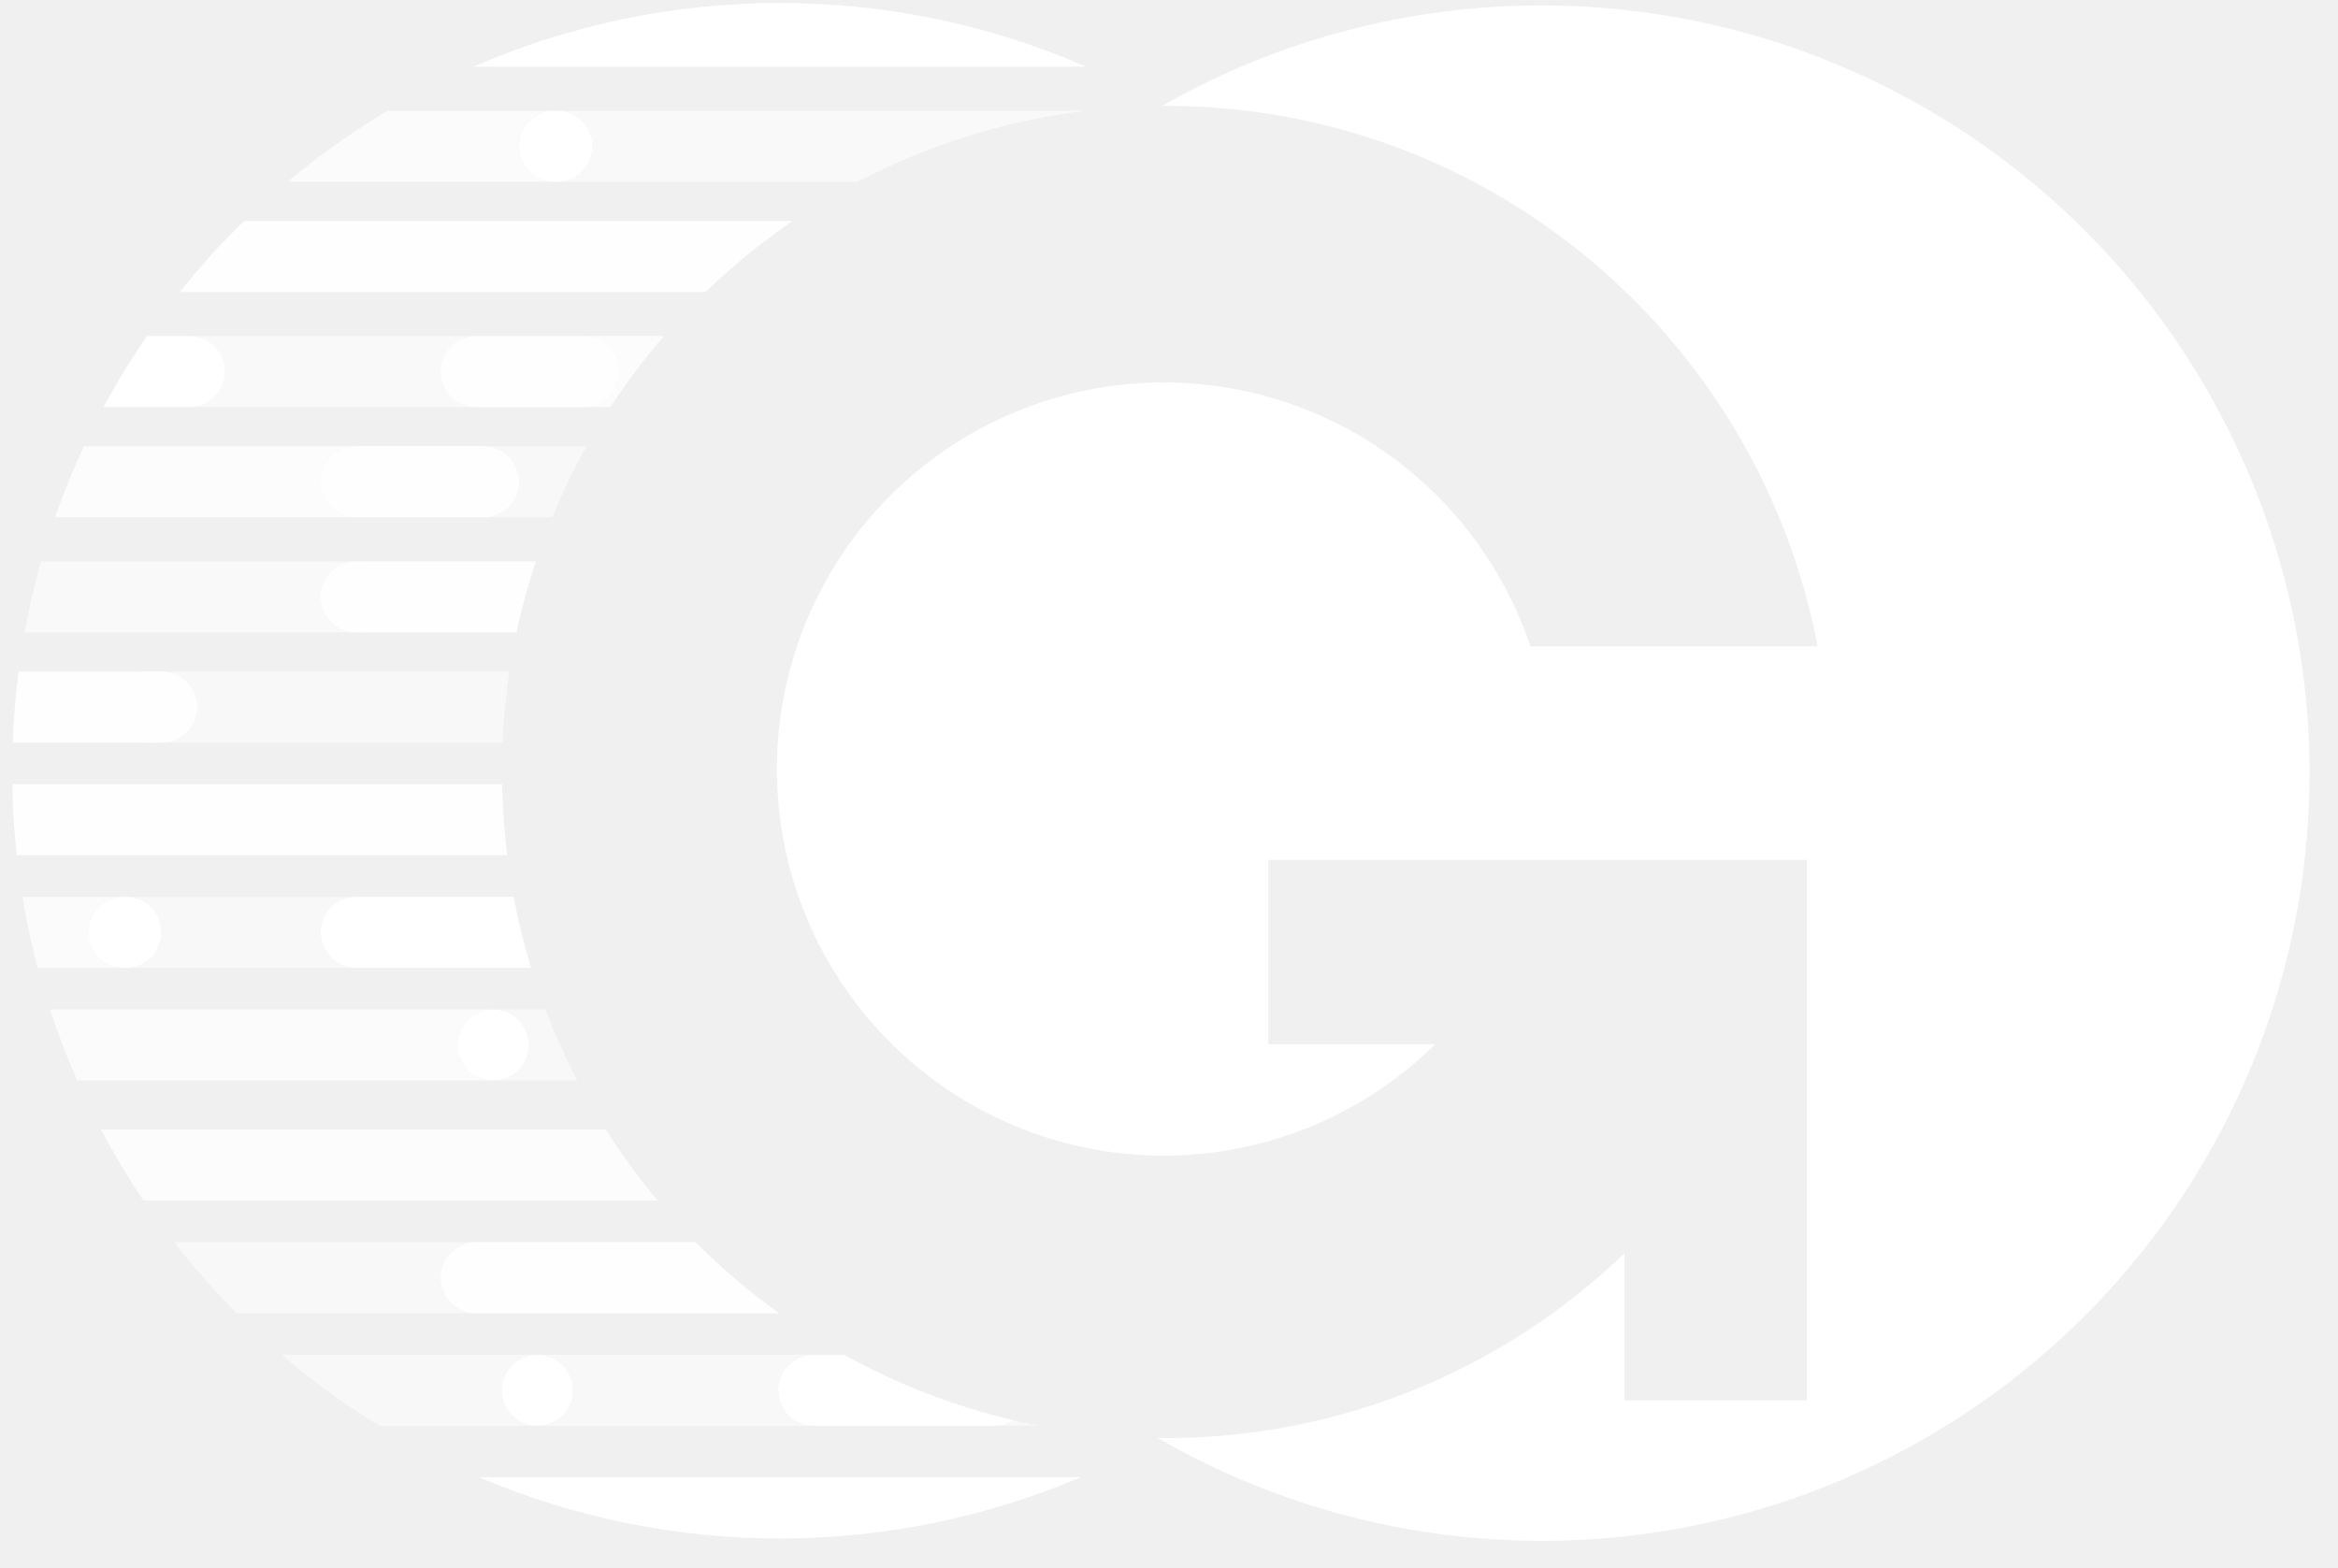
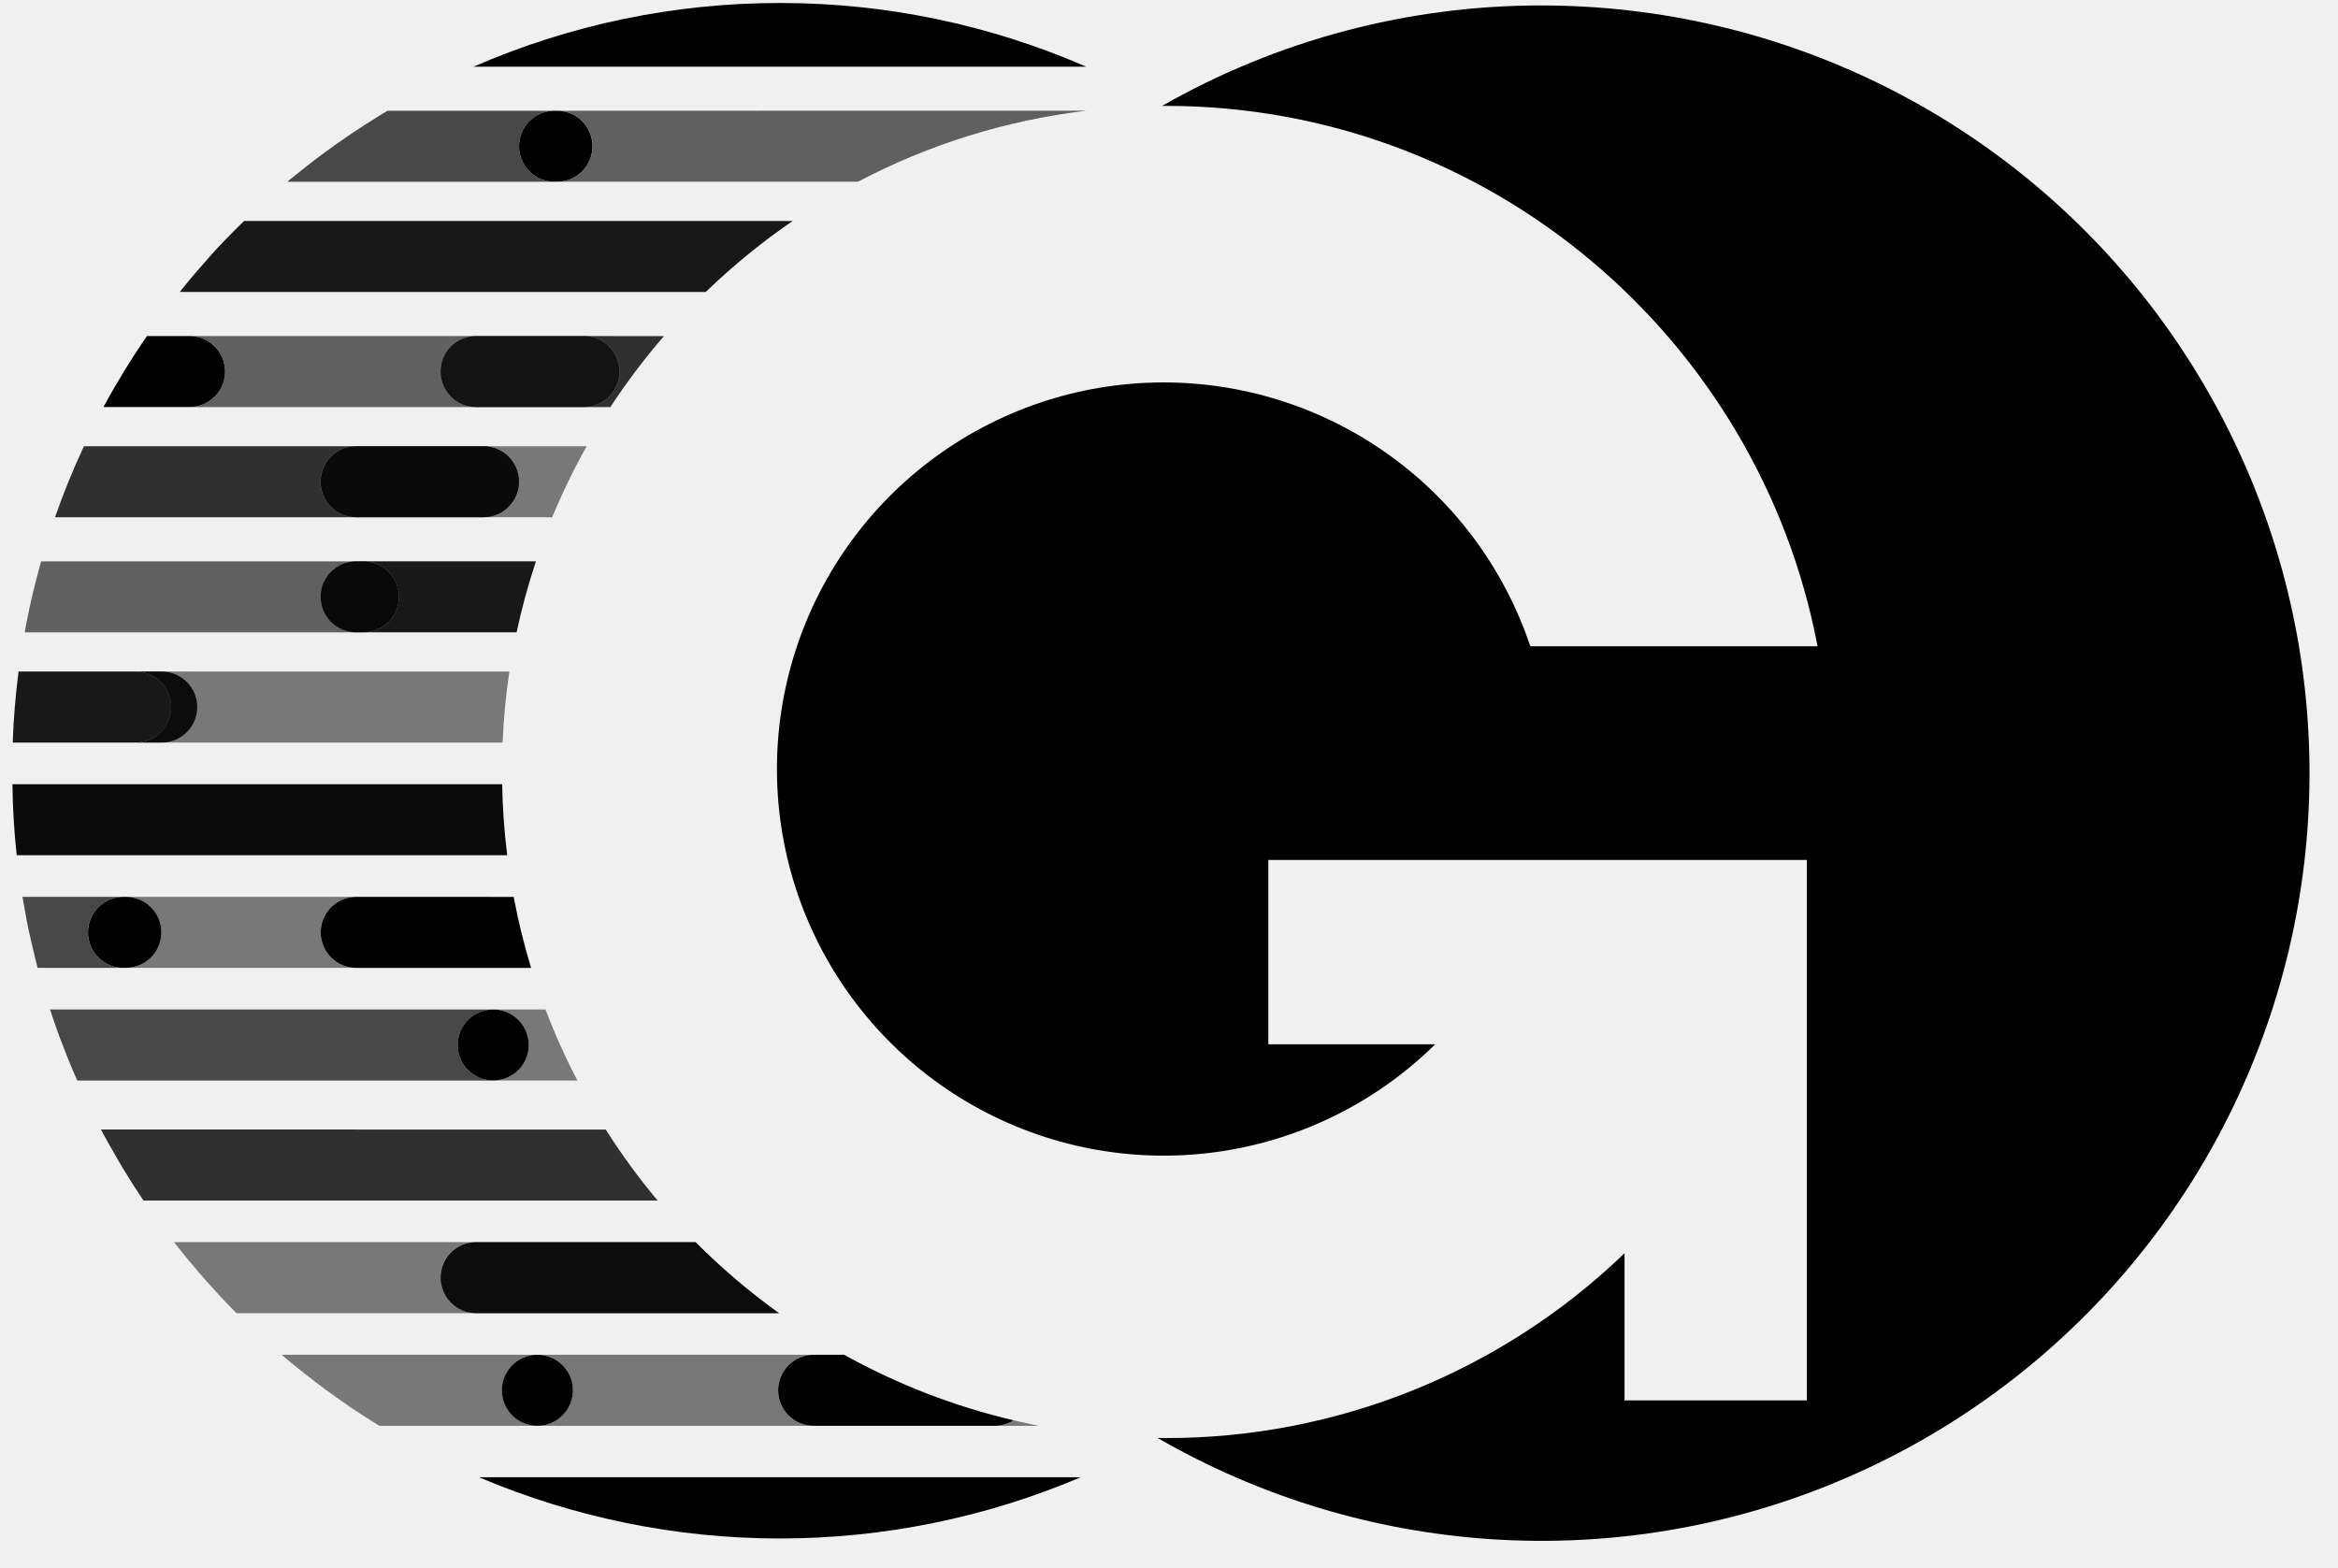
- <svg xmlns="http://www.w3.org/2000/svg" width="82" height="55" viewBox="0 0 82 55" fill="none">
-   <g clip-path="url(#iconClip)">
-     <path opacity="0.5" d="M11.245 32.707C11.245 32.377 11.376 32.06 11.609 31.826C11.843 31.593 12.16 31.462 12.49 31.462H4.415C4.745 31.462 5.061 31.594 5.294 31.828C5.526 32.061 5.657 32.377 5.657 32.707C5.657 33.037 5.526 33.353 5.294 33.587C5.061 33.821 4.745 33.952 4.415 33.953H12.49C12.16 33.953 11.843 33.822 11.609 33.588C11.376 33.355 11.245 33.038 11.245 32.707Z" fill="white" />
-     <path opacity="0.6" d="M11.245 20.938C11.245 20.608 11.376 20.291 11.609 20.057C11.843 19.823 12.16 19.692 12.49 19.692H1.442C1.412 19.799 1.38 19.906 1.351 20.014C1.299 20.209 1.248 20.405 1.2 20.601C1.144 20.828 1.091 21.057 1.042 21.286C0.999 21.485 0.957 21.684 0.918 21.884C0.899 21.983 0.883 22.084 0.865 22.183H12.49C12.327 22.183 12.165 22.151 12.014 22.089C11.862 22.026 11.725 21.934 11.609 21.819C11.494 21.703 11.402 21.566 11.339 21.415C11.277 21.263 11.245 21.101 11.245 20.938Z" fill="white" />
-     <path opacity="0.9" d="M12.49 19.692L12.49 19.692H12.748C13.078 19.693 13.394 19.824 13.627 20.058C13.861 20.291 13.992 20.608 13.992 20.938C13.992 21.268 13.861 21.584 13.627 21.818C13.394 22.052 13.078 22.183 12.748 22.183H18.118C18.297 21.341 18.524 20.509 18.796 19.692H12.49Z" fill="white" />
-     <path opacity="0.6" d="M13.993 20.938C13.993 20.774 13.961 20.612 13.899 20.461C13.836 20.31 13.744 20.173 13.629 20.057C13.513 19.941 13.376 19.85 13.224 19.787C13.073 19.724 12.911 19.692 12.748 19.692H12.49C12.16 19.693 11.843 19.824 11.61 20.058C11.377 20.291 11.246 20.608 11.246 20.938C11.246 21.268 11.377 21.585 11.61 21.818C11.844 22.052 12.16 22.183 12.49 22.183H12.748C12.911 22.183 13.073 22.151 13.224 22.089C13.376 22.026 13.513 21.934 13.629 21.819C13.744 21.703 13.836 21.566 13.899 21.415C13.961 21.263 13.993 21.101 13.993 20.938V20.938Z" fill="white" />
-     <path opacity="0.9" d="M13.993 20.938C13.993 20.774 13.961 20.612 13.899 20.461C13.836 20.31 13.744 20.173 13.629 20.057C13.513 19.941 13.376 19.85 13.224 19.787C13.073 19.724 12.911 19.692 12.748 19.692H12.49C12.16 19.693 11.843 19.824 11.61 20.058C11.377 20.291 11.246 20.608 11.246 20.938C11.246 21.268 11.377 21.585 11.61 21.818C11.844 22.052 12.16 22.183 12.49 22.183H12.748C12.911 22.183 13.073 22.151 13.224 22.089C13.376 22.026 13.513 21.934 13.629 21.819C13.744 21.703 13.836 21.566 13.899 21.415C13.961 21.263 13.993 21.101 13.993 20.938V20.938Z" fill="white" />
-     <path opacity="0.8" d="M11.244 16.9C11.244 16.737 11.277 16.575 11.339 16.424C11.402 16.272 11.493 16.135 11.609 16.019C11.725 15.904 11.862 15.812 12.013 15.749C12.165 15.687 12.326 15.655 12.49 15.655H2.943C2.564 16.467 2.225 17.299 1.929 18.146H12.49C12.326 18.146 12.165 18.114 12.013 18.051C11.862 17.988 11.725 17.897 11.609 17.781C11.494 17.665 11.402 17.528 11.339 17.377C11.277 17.226 11.244 17.064 11.244 16.9Z" fill="white" />
-     <path opacity="0.5" d="M16.957 15.655C17.121 15.654 17.283 15.686 17.434 15.749C17.586 15.811 17.723 15.903 17.839 16.019C17.955 16.134 18.047 16.272 18.11 16.423C18.172 16.574 18.205 16.736 18.205 16.9C18.205 17.064 18.172 17.226 18.11 17.377C18.047 17.529 17.955 17.666 17.839 17.782C17.723 17.897 17.586 17.989 17.434 18.052C17.283 18.114 17.121 18.146 16.957 18.146H19.368C19.721 17.292 20.124 16.46 20.576 15.655L16.957 15.655Z" fill="white" />
-     <path opacity="0.8" d="M18.203 16.9C18.203 16.737 18.171 16.575 18.108 16.424C18.046 16.272 17.954 16.135 17.838 16.019C17.723 15.904 17.585 15.812 17.434 15.749C17.283 15.687 17.121 15.655 16.957 15.655H12.49C12.16 15.655 11.844 15.786 11.61 16.02C11.377 16.253 11.246 16.57 11.246 16.9C11.246 17.23 11.377 17.547 11.61 17.78C11.844 18.014 12.16 18.145 12.49 18.146H16.957C17.121 18.146 17.283 18.114 17.434 18.051C17.585 17.988 17.723 17.897 17.838 17.781C17.954 17.665 18.046 17.528 18.108 17.377C18.171 17.226 18.203 17.064 18.203 16.9V16.9Z" fill="white" />
-     <path opacity="0.8" d="M18.203 16.9C18.203 16.737 18.171 16.575 18.108 16.424C18.046 16.272 17.954 16.135 17.838 16.019C17.723 15.904 17.585 15.812 17.434 15.749C17.283 15.687 17.121 15.655 16.957 15.655H12.49C12.16 15.655 11.844 15.786 11.61 16.02C11.377 16.253 11.246 16.57 11.246 16.9C11.246 17.23 11.377 17.547 11.61 17.78C11.844 18.014 12.16 18.145 12.49 18.146H16.957C17.121 18.146 17.283 18.114 17.434 18.051C17.585 17.988 17.723 17.897 17.838 17.781C17.954 17.665 18.046 17.528 18.108 17.377C18.171 17.226 18.203 17.064 18.203 16.9V16.9Z" fill="white" />
-     <path opacity="0.6" d="M15.454 13.034C15.454 12.871 15.486 12.709 15.549 12.558C15.611 12.406 15.703 12.269 15.819 12.153C15.934 12.038 16.072 11.946 16.223 11.883C16.374 11.821 16.536 11.789 16.7 11.789H6.648C6.979 11.789 7.295 11.92 7.529 12.153C7.763 12.387 7.894 12.704 7.894 13.034C7.894 13.364 7.763 13.681 7.529 13.915C7.296 14.149 6.979 14.28 6.648 14.28H16.699C16.369 14.28 16.052 14.149 15.819 13.915C15.585 13.681 15.454 13.365 15.454 13.034V13.034Z" fill="white" />
-     <path d="M7.894 13.034C7.894 12.871 7.862 12.709 7.799 12.558C7.737 12.406 7.645 12.269 7.529 12.153C7.414 12.038 7.276 11.946 7.125 11.883C6.974 11.821 6.812 11.789 6.648 11.789H5.155C4.602 12.591 4.093 13.422 3.63 14.28H6.648L6.649 14.28C6.979 14.28 7.296 14.149 7.529 13.915C7.763 13.681 7.894 13.365 7.894 13.034V13.034Z" fill="white" />
-     <path opacity="0.8" d="M20.479 11.789C20.81 11.789 21.127 11.92 21.36 12.153C21.594 12.387 21.725 12.704 21.725 13.034C21.725 13.365 21.594 13.681 21.36 13.915C21.127 14.149 20.81 14.28 20.479 14.28H16.699L16.7 14.28H21.409C21.979 13.409 22.606 12.576 23.287 11.789L20.479 11.789Z" fill="white" />
-     <path opacity="0.6" d="M21.725 13.034C21.725 12.871 21.693 12.709 21.631 12.558C21.568 12.406 21.476 12.269 21.36 12.153C21.245 12.038 21.107 11.946 20.956 11.883C20.805 11.821 20.643 11.789 20.48 11.789H16.7C16.536 11.789 16.374 11.821 16.223 11.883C16.072 11.946 15.934 12.038 15.819 12.153C15.585 12.387 15.454 12.704 15.454 13.034C15.454 13.364 15.585 13.681 15.819 13.915C16.052 14.149 16.369 14.28 16.699 14.28H20.48C20.643 14.28 20.805 14.248 20.956 14.185C21.107 14.123 21.245 14.031 21.36 13.915C21.476 13.799 21.568 13.662 21.631 13.511C21.693 13.36 21.725 13.198 21.725 13.034V13.034Z" fill="white" />
-     <path opacity="0.8" d="M21.725 13.034C21.725 12.871 21.693 12.709 21.631 12.558C21.568 12.406 21.476 12.269 21.36 12.153C21.245 12.038 21.107 11.946 20.956 11.883C20.805 11.821 20.643 11.789 20.48 11.789H16.7C16.536 11.789 16.374 11.821 16.223 11.883C16.072 11.946 15.934 12.038 15.819 12.153C15.585 12.387 15.454 12.704 15.454 13.034C15.454 13.364 15.585 13.681 15.819 13.915C16.052 14.149 16.369 14.28 16.699 14.28H20.48C20.643 14.28 20.805 14.248 20.956 14.185C21.107 14.123 21.245 14.031 21.36 13.915C21.476 13.799 21.568 13.662 21.631 13.511C21.693 13.36 21.725 13.198 21.725 13.034V13.034Z" fill="white" />
-     <path opacity="0.7" d="M18.203 5.131C18.203 4.967 18.235 4.805 18.298 4.654C18.36 4.503 18.452 4.366 18.568 4.25C18.683 4.134 18.821 4.042 18.972 3.98C19.123 3.917 19.285 3.885 19.449 3.885H13.594C13.555 3.908 13.514 3.93 13.475 3.953C13.364 4.02 13.255 4.091 13.144 4.16C12.912 4.304 12.682 4.45 12.455 4.601C12.332 4.683 12.21 4.767 12.088 4.852C11.874 4.999 11.662 5.149 11.453 5.303C11.335 5.389 11.217 5.476 11.1 5.564C10.877 5.733 10.659 5.906 10.442 6.081C10.347 6.158 10.251 6.233 10.157 6.311C10.131 6.332 10.107 6.355 10.081 6.376H19.449C19.285 6.376 19.123 6.344 18.972 6.282C18.821 6.219 18.683 6.127 18.568 6.012C18.452 5.896 18.36 5.759 18.298 5.607C18.235 5.456 18.203 5.294 18.203 5.131V5.131Z" fill="white" />
-     <path opacity="0.6" d="M19.535 3.885C19.698 3.885 19.86 3.917 20.012 3.979C20.163 4.042 20.301 4.134 20.416 4.249C20.532 4.365 20.624 4.502 20.687 4.654C20.75 4.805 20.782 4.967 20.782 5.131C20.782 5.294 20.75 5.457 20.687 5.608C20.624 5.759 20.532 5.896 20.416 6.012C20.301 6.128 20.163 6.22 20.012 6.282C19.86 6.345 19.698 6.377 19.535 6.376H30.091C32.586 5.063 35.301 4.219 38.101 3.885L19.535 3.885Z" fill="white" />
-     <path d="M20.78 5.131C20.78 4.967 20.748 4.805 20.685 4.654C20.623 4.503 20.531 4.366 20.415 4.25C20.3 4.134 20.162 4.042 20.011 3.98C19.86 3.917 19.698 3.885 19.535 3.885H19.449C19.119 3.885 18.802 4.017 18.569 4.25C18.336 4.484 18.205 4.801 18.205 5.131C18.205 5.461 18.336 5.777 18.569 6.011C18.802 6.245 19.119 6.376 19.449 6.376H19.535C19.698 6.376 19.86 6.344 20.011 6.282C20.162 6.219 20.3 6.127 20.415 6.012C20.531 5.896 20.623 5.759 20.685 5.607C20.748 5.456 20.78 5.294 20.78 5.131V5.131Z" fill="white" />
-     <path d="M27.352 0.105C23.656 0.102 19.999 0.862 16.61 2.339H38.095C34.706 0.862 31.049 0.102 27.352 0.105V0.105Z" fill="white" />
-     <path opacity="0.5" d="M5.671 23.558C6.001 23.559 6.317 23.691 6.55 23.924C6.783 24.158 6.914 24.474 6.914 24.804C6.914 25.134 6.783 25.45 6.55 25.683C6.317 25.917 6.001 26.049 5.671 26.049H4.759L4.758 26.049H17.628C17.663 25.215 17.742 24.384 17.865 23.558L5.671 23.558Z" fill="white" />
-     <path opacity="0.95" d="M0.432 27.51C0.446 28.35 0.496 29.181 0.586 30.001H17.789C17.686 29.174 17.627 28.343 17.612 27.51H0.432Z" fill="white" />
-     <path d="M12.49 31.462C12.16 31.462 11.844 31.594 11.611 31.828C11.378 32.061 11.248 32.377 11.248 32.707C11.248 33.037 11.378 33.353 11.611 33.587C11.844 33.821 12.16 33.952 12.49 33.953H18.627C18.378 33.134 18.174 32.303 18.016 31.462H12.49Z" fill="white" />
-     <path opacity="0.7" d="M3.083 32.707C3.083 32.377 3.214 32.06 3.448 31.826C3.682 31.593 3.998 31.462 4.329 31.462H0.788C0.819 31.649 0.853 31.835 0.888 32.021C0.923 32.21 0.956 32.4 0.995 32.588C1.047 32.834 1.106 33.077 1.164 33.32C1.207 33.499 1.247 33.68 1.293 33.857C1.301 33.889 1.312 33.921 1.32 33.953H4.329C4.165 33.953 4.003 33.921 3.852 33.858C3.701 33.795 3.564 33.704 3.448 33.588C3.332 33.472 3.24 33.335 3.178 33.184C3.115 33.033 3.083 32.871 3.083 32.707V32.707Z" fill="white" />
-     <path d="M5.66 32.707C5.66 32.377 5.529 32.06 5.296 31.826C5.062 31.593 4.745 31.462 4.415 31.462H4.329C3.999 31.462 3.683 31.594 3.45 31.828C3.217 32.061 3.086 32.377 3.086 32.707C3.086 33.037 3.217 33.353 3.45 33.587C3.683 33.821 3.999 33.952 4.329 33.953H4.415C4.578 33.953 4.74 33.921 4.891 33.858C5.043 33.795 5.18 33.704 5.296 33.588C5.411 33.472 5.503 33.335 5.566 33.184C5.628 33.033 5.66 32.871 5.66 32.707V32.707Z" fill="white" />
-     <path opacity="0.5" d="M17.301 35.413C17.578 35.413 17.847 35.505 18.065 35.675C18.283 35.846 18.438 36.084 18.504 36.353C18.511 36.38 18.519 36.406 18.524 36.433C18.558 36.613 18.551 36.798 18.505 36.974C18.459 37.151 18.375 37.316 18.258 37.456C18.141 37.597 17.995 37.71 17.83 37.787C17.664 37.865 17.484 37.905 17.301 37.905H20.251C19.83 37.097 19.456 36.265 19.132 35.413L17.301 35.413Z" fill="white" />
-     <path opacity="0.7" d="M18.504 36.353C18.457 36.167 18.368 35.994 18.244 35.848C18.119 35.702 17.962 35.587 17.786 35.511C17.962 35.587 18.119 35.702 18.244 35.848C18.368 35.994 18.457 36.167 18.504 36.353V36.353Z" fill="white" />
-     <path opacity="0.7" d="M17.786 37.807C18.049 37.698 18.266 37.502 18.4 37.252C18.535 37.002 18.578 36.712 18.524 36.433C18.578 36.712 18.535 37.001 18.4 37.252C18.266 37.502 18.049 37.698 17.786 37.807V37.807Z" fill="white" />
-     <path opacity="0.7" d="M16.055 36.659C16.055 36.329 16.187 36.012 16.42 35.778C16.654 35.545 16.971 35.413 17.301 35.413H1.755C1.802 35.558 1.852 35.702 1.901 35.845C1.976 36.06 2.05 36.275 2.129 36.487C2.205 36.689 2.285 36.888 2.365 37.087C2.45 37.297 2.534 37.507 2.624 37.714C2.652 37.778 2.682 37.841 2.71 37.905H17.301C16.971 37.905 16.654 37.773 16.42 37.54C16.187 37.306 16.055 36.989 16.055 36.659V36.659Z" fill="white" />
-     <path opacity="0.8" d="M3.542 39.623C3.562 39.661 3.58 39.701 3.601 39.739C3.751 40.02 3.91 40.295 4.07 40.57C4.142 40.694 4.211 40.82 4.284 40.942C4.522 41.337 4.77 41.724 5.027 42.105C5.029 42.108 5.031 42.111 5.033 42.114H23.065C22.404 41.325 21.796 40.492 21.244 39.623H3.542Z" fill="white" />
-     <path opacity="0.5" d="M16.7 46.066C16.536 46.066 16.374 46.035 16.222 45.972C16.071 45.91 15.933 45.818 15.817 45.702C15.701 45.587 15.609 45.449 15.546 45.298C15.483 45.146 15.451 44.984 15.451 44.82C15.451 44.657 15.483 44.494 15.546 44.343C15.609 44.191 15.701 44.054 15.817 43.938C15.933 43.823 16.071 43.731 16.222 43.669C16.374 43.606 16.536 43.574 16.7 43.575H6.103C6.16 43.647 6.217 43.72 6.274 43.792C6.498 44.073 6.727 44.349 6.961 44.62C7.063 44.738 7.163 44.856 7.266 44.972C7.585 45.329 7.911 45.678 8.247 46.017C8.263 46.033 8.278 46.05 8.294 46.066H27.319L27.319 46.066L16.7 46.066Z" fill="white" />
-     <path opacity="0.5" d="M15.454 44.82C15.454 44.984 15.486 45.146 15.549 45.297C15.611 45.448 15.703 45.586 15.819 45.701C15.934 45.817 16.072 45.909 16.223 45.971C16.374 46.034 16.536 46.066 16.7 46.066H27.319C26.277 45.317 25.298 44.484 24.393 43.575H16.7C16.369 43.575 16.052 43.706 15.819 43.94C15.585 44.173 15.454 44.49 15.454 44.82V44.82Z" fill="white" />
-     <path opacity="0.9" d="M15.454 44.82C15.454 44.984 15.486 45.146 15.549 45.297C15.611 45.448 15.703 45.586 15.819 45.701C15.934 45.817 16.072 45.909 16.223 45.971C16.374 46.034 16.536 46.066 16.7 46.066H27.319C26.277 45.317 25.298 44.484 24.393 43.575H16.7C16.369 43.575 16.052 43.706 15.819 43.94C15.585 44.173 15.454 44.49 15.454 44.82V44.82Z" fill="white" />
-     <path opacity="0.5" d="M34.892 50.018H36.443C36.143 49.96 35.847 49.894 35.552 49.825C35.355 49.95 35.126 50.017 34.892 50.018Z" fill="white" />
-     <path opacity="0.5" d="M27.289 48.772C27.289 48.442 27.42 48.125 27.654 47.891C27.887 47.658 28.204 47.526 28.534 47.526H18.847C19.177 47.527 19.493 47.659 19.726 47.892C19.959 48.126 20.09 48.442 20.09 48.772C20.09 49.102 19.959 49.418 19.726 49.652C19.493 49.885 19.177 50.017 18.847 50.018H28.534C28.204 50.018 27.887 49.886 27.654 49.653C27.42 49.419 27.289 49.102 27.289 48.772V48.772Z" fill="white" />
-     <path opacity="0.5" d="M17.602 48.772C17.602 48.442 17.733 48.125 17.967 47.891C18.2 47.658 18.517 47.526 18.847 47.526H9.883C9.948 47.582 10.011 47.639 10.076 47.694C10.187 47.787 10.298 47.878 10.41 47.968C10.614 48.134 10.821 48.296 11.03 48.456C11.143 48.541 11.254 48.627 11.368 48.711C11.605 48.886 11.846 49.056 12.088 49.224C12.174 49.283 12.259 49.344 12.345 49.403C12.66 49.614 12.98 49.819 13.305 50.018H18.847C18.684 50.018 18.522 49.986 18.371 49.923C18.22 49.86 18.082 49.769 17.967 49.653C17.851 49.537 17.759 49.4 17.697 49.249C17.634 49.098 17.602 48.936 17.602 48.772V48.772Z" fill="white" />
-     <path d="M20.093 48.772C20.093 48.526 20.02 48.285 19.883 48.08C19.746 47.875 19.552 47.715 19.324 47.621C19.096 47.527 18.846 47.502 18.604 47.55C18.363 47.598 18.141 47.717 17.966 47.891C17.792 48.066 17.674 48.287 17.625 48.529C17.577 48.771 17.602 49.021 17.696 49.249C17.791 49.476 17.95 49.671 18.155 49.808C18.36 49.945 18.601 50.018 18.847 50.018C19.178 50.018 19.494 49.886 19.728 49.653C19.962 49.419 20.093 49.102 20.093 48.772Z" fill="white" />
-     <path d="M29.611 47.526H28.534C28.204 47.527 27.888 47.659 27.655 47.892C27.422 48.126 27.292 48.442 27.292 48.772C27.292 49.102 27.422 49.418 27.655 49.652C27.888 49.885 28.204 50.017 28.534 50.018H34.891C35.125 50.017 35.354 49.95 35.552 49.825C33.475 49.337 31.475 48.563 29.611 47.526V47.526Z" fill="white" />
-     <path d="M16.8 51.822C20.137 53.239 23.726 53.97 27.352 53.97C30.978 53.97 34.567 53.239 37.904 51.822H16.8Z" fill="white" />
-     <path opacity="0.9" d="M6.004 24.804C6.004 24.64 5.972 24.478 5.909 24.327C5.847 24.176 5.755 24.039 5.639 23.923C5.524 23.807 5.386 23.715 5.235 23.653C5.084 23.59 4.922 23.558 4.758 23.558H0.651C0.546 24.378 0.477 25.208 0.445 26.049H4.759C5.089 26.049 5.406 25.918 5.639 25.684C5.873 25.451 6.004 25.134 6.004 24.804V24.804Z" fill="white" />
-     <path opacity="0.5" d="M6.917 24.804C6.917 24.64 6.885 24.478 6.822 24.327C6.76 24.176 6.668 24.039 6.552 23.923C6.436 23.807 6.299 23.715 6.148 23.653C5.997 23.59 5.835 23.558 5.671 23.558H4.758C5.088 23.559 5.404 23.69 5.637 23.924C5.87 24.157 6.001 24.474 6.001 24.804C6.001 25.133 5.87 25.45 5.637 25.683C5.404 25.917 5.088 26.049 4.759 26.049H5.671C5.835 26.049 5.997 26.017 6.148 25.955C6.299 25.892 6.436 25.8 6.552 25.684C6.668 25.569 6.76 25.431 6.822 25.28C6.885 25.129 6.917 24.967 6.917 24.804V24.804Z" fill="white" />
-     <path opacity="0.9" d="M6.917 24.804C6.917 24.64 6.885 24.478 6.822 24.327C6.76 24.176 6.668 24.039 6.552 23.923C6.436 23.807 6.299 23.715 6.148 23.653C5.997 23.59 5.835 23.558 5.671 23.558H4.758C5.088 23.559 5.404 23.69 5.637 23.924C5.87 24.157 6.001 24.474 6.001 24.804C6.001 25.133 5.87 25.45 5.637 25.683C5.404 25.917 5.088 26.049 4.759 26.049H5.671C5.835 26.049 5.997 26.017 6.148 25.955C6.299 25.892 6.436 25.8 6.552 25.684C6.668 25.569 6.76 25.431 6.822 25.28C6.885 25.129 6.917 24.967 6.917 24.804V24.804Z" fill="white" />
-     <path d="M18.547 36.659C18.546 36.583 18.538 36.508 18.524 36.433C18.519 36.406 18.511 36.38 18.504 36.353C18.438 36.084 18.283 35.846 18.065 35.675C17.847 35.505 17.578 35.413 17.301 35.413V35.413C17.137 35.413 16.975 35.445 16.824 35.508C16.672 35.57 16.535 35.662 16.419 35.778C16.303 35.893 16.211 36.031 16.149 36.182C16.086 36.333 16.054 36.495 16.054 36.659C16.054 36.823 16.086 36.985 16.149 37.136C16.211 37.287 16.303 37.425 16.419 37.541C16.535 37.656 16.672 37.748 16.824 37.81C16.975 37.873 17.137 37.905 17.301 37.905V37.905C17.465 37.905 17.627 37.873 17.778 37.81C17.929 37.748 18.066 37.656 18.182 37.54C18.298 37.425 18.39 37.287 18.452 37.136C18.515 36.985 18.547 36.823 18.547 36.659V36.659Z" fill="white" />
-     <path opacity="0.9" d="M8.563 7.751C8.527 7.786 8.49 7.819 8.454 7.854C8.094 8.21 7.74 8.573 7.4 8.948C7.37 8.98 7.343 9.015 7.314 9.047C7.004 9.393 6.703 9.746 6.412 10.107C6.376 10.152 6.341 10.198 6.306 10.242H24.75C25.695 9.328 26.715 8.494 27.8 7.751H8.563Z" fill="white" />
-     <path d="M54.07 0.191C49.4 0.186 44.809 1.401 40.754 3.717C40.797 3.716 40.839 3.713 40.882 3.713C52.238 3.713 61.693 11.874 63.747 22.671H53.672C52.736 19.878 50.917 17.465 48.488 15.797C46.059 14.13 43.154 13.298 40.211 13.429C37.268 13.559 34.447 14.644 32.175 16.52C29.904 18.396 28.305 20.96 27.62 23.826C26.936 26.691 27.202 29.702 28.381 32.402C29.559 35.102 31.584 37.345 34.151 38.792C36.717 40.239 39.684 40.81 42.604 40.421C45.525 40.031 48.239 38.702 50.336 36.633H44.484V30.166H63.372V49.125H56.977V43.962C52.655 48.129 46.885 50.454 40.882 50.447C40.787 50.447 40.693 50.441 40.598 50.44C44.175 52.507 48.179 53.723 52.302 53.995C56.424 54.266 60.554 53.585 64.371 52.005C68.188 50.425 71.591 47.988 74.315 44.883C77.04 41.777 79.013 38.086 80.083 34.096C81.153 30.105 81.29 25.922 80.485 21.87C79.679 17.818 77.952 14.006 75.437 10.728C72.923 7.451 69.687 4.795 65.982 2.968C62.277 1.141 58.201 0.191 54.07 0.191Z" fill="white" />
+ <svg xmlns="http://www.w3.org/2000/svg" fill="none" height="55" viewBox="0 0 82 55" width="82">
+   <clipPath id="clipLogoIcon">
+     <path d="m.432.105h80.57v53.95h-80.57z" />
+   </clipPath>
+   <g clip-path="url(#clipLogoIcon)" fill="currentColor">
+     <path d="m11.245 32.707c0-.33.131-.647.365-.881s.55-.365.881-.365h-8.075c.33.001.646.133.879.366s.364.55.364.88-.131.646-.364.88c-.233.234-.549.365-.879.366h8.075c-.33-0-.647-.131-.881-.365s-.365-.55-.365-.881z" opacity=".5" />
+     <path d="m11.245 20.938c0-.33.131-.647.365-.881.234-.234.55-.365.881-.365h-11.047c-.03.107-.062.214-.091.322-.053.195-.103.391-.151.587-.056.227-.108.456-.158.685-.043.199-.085.398-.124.598-.019.099-.035.2-.053.299h11.625c-.164 0-.326-.032-.477-.095-.151-.063-.288-.154-.404-.27-.116-.116-.207-.253-.27-.404-.063-.151-.095-.313-.095-.477z" opacity=".6" />
+     <path d="m12.49 19.692-0.0 0h.258c.33 0.0.646.132.88.365.233.234.364.55.364.88s-.131.647-.364.88c-.233.234-.55.365-.88.365h5.37c.18-.842.406-1.674.679-2.491z" opacity=".9" />
+     <path d="m13.993 20.938c0-.164-.032-.326-.095-.477-.063-.151-.154-.288-.27-.404-.116-.116-.253-.207-.404-.27-.151-.063-.313-.095-.477-.095h-.258c-.33.001-.646.132-.88.365-.233.234-.364.55-.364.88 0.0.33.131.647.364.88s.55.365.88.365h.258c.164 0 .326-.032.477-.095.151-.063.288-.154.404-.27.116-.116.207-.253.27-.404.063-.151.095-.313.095-.477z" opacity=".6" />
+     <path d="m13.993 20.938c0-.164-.032-.326-.095-.477-.063-.151-.154-.288-.27-.404-.116-.116-.253-.207-.404-.27-.151-.063-.313-.095-.477-.095h-.258c-.33.001-.646.132-.88.365-.233.234-.364.55-.364.88 0.0.33.131.647.364.88s.55.365.88.365h.258c.164 0 .326-.032.477-.095.151-.063.288-.154.404-.27.116-.116.207-.253.27-.404.063-.151.095-.313.095-.477z" opacity=".9" />
+     <path d="m11.244 16.9c0-.164.032-.326.095-.477.063-.151.154-.288.27-.404.116-.116.253-.207.404-.27.151-.063.313-.095.477-.095h-9.547c-.379.813-.718 1.644-1.014 2.491h10.561c-.164 0-.326-.032-.477-.095-.151-.063-.288-.154-.404-.27-.116-.116-.207-.253-.27-.404-.063-.151-.095-.313-.095-.477z" opacity=".8" />
+     <path d="m16.957 15.655c.164-0.0.326.032.477.094s.289.154.405.27c.116.116.208.253.271.404.063.151.095.313.095.477 0 .164-.032.326-.095.477-.063.151-.155.289-.271.404-.116.116-.253.207-.405.27s-.314.095-.477.094h2.411c.353-.854.756-1.686 1.208-2.491z" opacity=".5" />
+     <path d="m18.203 16.9c0-.164-.032-.326-.095-.477-.063-.151-.154-.288-.27-.404-.116-.116-.253-.207-.404-.27s-.313-.095-.477-.095h-4.467c-.33 0-.647.132-.88.365-.233.234-.364.55-.364.88 0 .33.131.647.364.88.233.234.55.365.88.365h4.467c.164 0 .326-.032.477-.095s.288-.154.404-.27.207-.253.27-.404c.063-.151.095-.313.095-.477z" opacity=".8" />
+     <path d="m18.203 16.9c0-.164-.032-.326-.095-.477-.063-.151-.154-.288-.27-.404-.116-.116-.253-.207-.404-.27s-.313-.095-.477-.095h-4.467c-.33 0-.647.132-.88.365-.233.234-.364.55-.364.88 0 .33.131.647.364.88.233.234.55.365.88.365h4.467c.164 0 .326-.032.477-.095s.288-.154.404-.27.207-.253.27-.404c.063-.151.095-.313.095-.477z" opacity=".8" />
+     <path d="m15.454 13.034c0-.164.032-.326.095-.477s.154-.288.27-.404c.116-.116.253-.207.404-.27s.313-.095.477-.095h-10.051c.33 0 .647.131.881.365.234.234.365.55.365.881 0.0.33-.131.647-.365.881-.234.234-.55.365-.881.365h10.051c-.33-0-.647-.131-.881-.365-.234-.234-.365-.55-.365-.881z" opacity=".6" />
+     <path d="m7.894 13.034c0-.164-.032-.326-.095-.477-.063-.151-.154-.288-.27-.404-.116-.116-.253-.207-.404-.27-.151-.063-.313-.095-.477-.095h-1.493c-.553.802-1.063 1.634-1.526 2.491h3.019l0-0c.33 0 .647-.131.881-.365.234-.234.365-.55.365-.881z" />
+     <path d="m20.479 11.789c.33 0 .647.131.881.365.234.234.365.55.365.881s-.131.647-.365.881c-.234.234-.55.365-.881.365h-3.78 0 4.709c.57-.871 1.198-1.704 1.879-2.491z" opacity=".8" />
+     <path d="m21.725 13.034c0-.164-.032-.326-.095-.477s-.154-.288-.27-.404c-.116-.116-.253-.207-.404-.27s-.313-.095-.477-.095h-3.78c-.164 0-.326.032-.477.095-.151.063-.288.154-.404.27-.234.234-.365.55-.365.881-0.0.33.131.647.365.881s.55.365.881.365h3.78c.164 0 .326-.032.477-.095s.288-.154.404-.27c.116-.116.207-.253.27-.404s.095-.313.095-.477z" opacity=".6" />
+     <path d="m21.725 13.034c0-.164-.032-.326-.095-.477s-.154-.288-.27-.404c-.116-.116-.253-.207-.404-.27s-.313-.095-.477-.095h-3.78c-.164 0-.326.032-.477.095-.151.063-.288.154-.404.27-.234.234-.365.55-.365.881-0.0.33.131.647.365.881s.55.365.881.365h3.78c.164 0 .326-.032.477-.095s.288-.154.404-.27c.116-.116.207-.253.27-.404s.095-.313.095-.477z" opacity=".8" />
+     <path d="m18.203 5.131c0-.164.032-.326.095-.477s.154-.288.27-.404c.116-.116.253-.207.404-.27s.313-.095.477-.095h-5.855c-.039.023-.08.045-.119.068-.112.067-.221.138-.331.207-.232.144-.462.291-.689.442-.123.082-.246.166-.368.25-.214.147-.425.298-.635.451-.118.087-.236.173-.353.261-.222.169-.441.342-.658.517-.095.077-.192.151-.285.229-.026.021-.05.044-.076.066h9.368c-.164-0-.326-.032-.477-.095s-.288-.154-.404-.27c-.116-.116-.207-.253-.27-.404s-.095-.313-.095-.477z" opacity=".7" />
+     <path d="m19.535 3.885c.164-0.0.326.032.477.094.151.063.289.154.405.27.116.116.208.253.271.404.063.151.095.313.095.477s-.032.326-.095.477c-.063.151-.155.289-.271.404-.116.116-.253.207-.405.27-.151.062-.314.095-.477.094h10.556c2.495-1.313 5.21-2.158 8.01-2.491z" opacity=".6" />
+     <path d="m20.78 5.131c0-.164-.032-.326-.095-.477-.063-.151-.154-.288-.27-.404s-.253-.207-.404-.27c-.151-.063-.313-.095-.477-.095h-.086c-.33 0-.647.132-.88.365-.233.234-.364.55-.364.88 0 .33.131.647.364.88.233.234.55.365.88.365h.086c.164 0.0.326-.032.477-.095.151-.063.288-.154.404-.27.116-.116.207-.253.27-.404.063-.151.095-.313.095-.477z" />
+     <path d="m27.352.105c-3.696-.003-7.354.757-10.742 2.234h21.485c-3.389-1.477-7.046-2.237-10.742-2.234z" />
+     <path d="m5.671 23.558c.33.001.646.132.879.366.233.234.364.55.364.88s-.131.646-.364.88-.549.365-.879.366h-.913-0 12.869c.035-.834.114-1.666.238-2.491z" opacity=".5" />
+     <path d="m.432 27.51c.015.84.064 1.672.154 2.491h17.203c-.103-.827-.162-1.658-.177-2.491z" opacity=".95" />
+     <path d="m12.49 31.462c-.33.001-.646.133-.879.366s-.364.55-.364.88.131.646.364.88c.233.234.549.365.879.366h6.137c-.249-.819-.453-1.65-.611-2.491z" />
+     <path d="m3.083 32.707c0-.33.131-.647.365-.881.234-.234.55-.365.881-.365h-3.541c.031.187.065.373.1.559.035.189.068.38.108.567.052.246.111.489.169.732.043.179.082.359.129.537.008.032.019.064.027.096h3.008c-.164 0-.326-.032-.477-.095-.151-.063-.288-.154-.404-.27s-.207-.253-.27-.404c-.063-.151-.095-.313-.095-.477z" opacity=".7" />
+     <path d="m5.66 32.707c0-.33-.131-.647-.365-.881-.234-.234-.55-.365-.881-.365h-.086c-.33.001-.646.133-.879.366-.233.234-.364.55-.364.88s.131.646.364.88c.233.234.549.365.879.366h.086c.164 0 .326-.032.477-.095s.288-.154.404-.27.207-.253.27-.404c.063-.151.095-.313.095-.477z" />
+     <path d="m17.301 35.413c.277-.001.546.092.764.262.218.17.373.409.439.677.007.027.015.053.02.081.034.18.027.364-.019.541-.046.177-.13.341-.247.482-.117.141-.263.254-.429.331-.165.077-.346.118-.529.117h2.95c-.422-.808-.795-1.64-1.12-2.491z" opacity=".5" />
+     <path d="m18.504 36.353c-.047-.186-.136-.359-.261-.505-.125-.146-.281-.261-.458-.337.176.075.333.191.458.337.125.146.214.319.261.505z" opacity=".7" />
+     <path d="m17.786 37.807c.263-.108.48-.305.614-.555.135-.25.178-.54.124-.819.054.279.011.568-.124.819-.135.25-.352.446-.614.555z" opacity=".7" />
+     <path d="m16.055 36.659c0-.33.131-.647.365-.881s.55-.365.881-.365h-15.546c.047.145.096.288.146.432.074.215.148.429.228.642.076.202.156.4.236.6.085.21.169.42.259.627.028.064.058.127.086.191h14.591c-.33-0-.647-.131-.881-.365s-.365-.55-.365-.881z" opacity=".7" />
+     <path d="m3.542 39.623c.02.038.039.078.059.116.151.281.309.557.47.832.072.124.14.25.214.372.238.394.485.782.742 1.163.002.003.004.006.006.009h18.032c-.661-.789-1.269-1.622-1.821-2.491z" opacity=".8" />
+     <path d="m16.7 46.066c-.164 0-.326-.032-.478-.094s-.289-.154-.405-.27c-.116-.116-.208-.253-.271-.405-.063-.151-.095-.314-.095-.477 0-.164.032-.326.095-.477.063-.151.155-.289.271-.405.116-.116.254-.207.405-.27.151-.062.314-.094.478-.094h-10.597c.057.073.114.145.171.218.223.281.452.557.687.828.101.117.201.236.305.352.318.356.644.706.981 1.045.016.016.031.033.047.049h19.025-0z" opacity=".5" />
+     <path d="m15.454 44.82c0 .164.032.326.095.477.063.151.154.288.27.404.116.116.253.207.404.27.151.063.313.095.477.095h10.619c-1.042-.749-2.02-1.582-2.925-2.491h-7.694c-.33 0-.647.131-.881.365s-.365.55-.365.881z" opacity=".5" />
+     <path d="m15.454 44.82c0 .164.032.326.095.477.063.151.154.288.27.404.116.116.253.207.404.27.151.063.313.095.477.095h10.619c-1.042-.749-2.02-1.582-2.925-2.491h-7.694c-.33 0-.647.131-.881.365s-.365.55-.365.881z" opacity=".9" />
+     <path d="m34.892 50.018h1.551c-.299-.058-.596-.124-.891-.193-.197.126-.426.193-.66.193z" opacity=".5" />
+     <path d="m27.289 48.772c0-.33.131-.647.365-.881s.55-.365.881-.365h-9.687c.33.001.646.133.879.366.233.234.364.55.364.88s-.131.646-.364.88c-.233.234-.549.365-.879.366h9.687c-.33 0-.647-.131-.881-.365s-.365-.55-.365-.881z" opacity=".5" />
+     <path d="m17.602 48.772c0-.33.131-.647.365-.881s.55-.365.881-.365h-8.965c.065.056.128.113.194.168.11.092.222.183.334.274.204.166.411.328.62.487.112.086.224.172.338.256.237.175.478.345.72.512.086.059.17.121.257.179.315.212.635.417.96.615h5.543c-.164 0-.326-.032-.477-.095-.151-.063-.288-.154-.404-.27-.116-.116-.207-.253-.27-.404s-.095-.313-.095-.477z" opacity=".5" />
+     <path d="m20.093 48.772c0-.246-.073-.487-.21-.692-.137-.205-.331-.365-.559-.459-.228-.094-.478-.119-.72-.071-.242.048-.464.167-.638.341s-.293.396-.341.638c-.048.242-.023.492.071.72s.254.422.459.559c.205.137.446.21.692.21.33 0 .647-.131.881-.365s.365-.55.365-.881z" />
+     <path d="m29.611 47.526h-1.077c-.33.001-.646.133-.879.366-.233.234-.364.55-.364.88s.131.646.364.88c.233.234.549.365.879.366h6.357c.234-.001.463-.068.66-.193-2.077-.488-4.076-1.261-5.941-2.298z" />
+     <path d="m16.8 51.822c3.337 1.417 6.926 2.148 10.552 2.148 3.626 0 7.215-.73 10.552-2.148z" />
+     <path d="m6.004 24.804c0-.164-.032-.326-.095-.477-.063-.151-.154-.288-.27-.404s-.253-.207-.404-.27-.313-.095-.477-.095h-4.107c-.106.82-.175 1.65-.206 2.491h4.314c.33-0.0.647-.131.881-.365.234-.234.365-.55.365-.881z" opacity=".9" />
+     <path d="m6.917 24.804c0-.164-.032-.326-.095-.477-.063-.151-.154-.288-.27-.404s-.253-.207-.404-.27c-.151-.063-.313-.095-.477-.095h-.913c.33.001.646.132.879.366.233.234.364.55.364.88s-.131.646-.364.88-.549.365-.879.366h.913c.164 0 .326-.032.477-.095s.288-.154.404-.27c.116-.116.207-.253.27-.404s.095-.313.095-.477z" opacity=".5" />
+     <path d="m6.917 24.804c0-.164-.032-.326-.095-.477-.063-.151-.154-.288-.27-.404s-.253-.207-.404-.27c-.151-.063-.313-.095-.477-.095h-.913c.33.001.646.132.879.366.233.234.364.55.364.88s-.131.646-.364.88-.549.365-.879.366h.913c.164 0 .326-.032.477-.095s.288-.154.404-.27c.116-.116.207-.253.27-.404s.095-.313.095-.477z" opacity=".9" />
+     <path d="m18.547 36.659c-.001-.076-.008-.151-.023-.226-.005-.028-.013-.054-.02-.081-.067-.269-.221-.507-.44-.677s-.487-.263-.764-.262c-.164-0-.326.032-.477.094-.151.062-.289.154-.405.27-.116.116-.208.253-.27.404s-.095.313-.095.477c0 .164.032.326.095.477.063.151.155.289.27.404.116.116.253.207.405.27s.314.095.477.094c.164 0.0.326-.032.477-.095.151-.062.288-.154.404-.27s.207-.253.27-.404c.063-.151.095-.313.095-.477z" />
+     <path d="m8.563 7.751c-.036.035-.073.068-.108.103-.361.355-.714.718-1.054 1.094-.03.033-.057.067-.086.1-.31.345-.611.698-.902 1.06-.036.044-.07.09-.106.135h18.444c.945-.915 1.966-1.748 3.051-2.491z" opacity=".9" />
+     <path d="m54.07.191c-4.67-.005-9.26 1.21-13.316 3.526.043-0.0.085-.003.128-.003 11.356 0 20.811 8.161 22.865 18.958h-10.075c-.935-2.794-2.755-5.207-5.184-6.874-2.429-1.668-5.334-2.499-8.277-2.369-2.943.13-5.764 1.216-8.035 3.091-2.272 1.876-3.871 4.44-4.555 7.306-.685 2.865-.418 5.876.76 8.576 1.178 2.7 3.204 4.943 5.77 6.39 2.566 1.447 5.534 2.019 8.454 1.629 2.92-.39 5.634-1.719 7.731-3.788h-5.852v-6.466h18.888v18.958h-6.395v-5.162c-4.321 4.166-10.092 6.492-16.095 6.485-.096 0-.189-.006-.285-.007 3.577 2.067 7.582 3.283 11.704 3.554s8.252-.409 12.069-1.989c3.817-1.58 7.22-4.017 9.944-7.123 2.725-3.106 4.698-6.796 5.768-10.787 1.07-3.99 1.207-8.173.402-12.225-.805-4.052-2.533-7.864-5.047-11.142-2.515-3.278-5.75-5.933-9.455-7.76-3.705-1.827-7.781-2.777-11.912-2.777z" />
  </g>
-   <defs>
-     <clipPath id="iconClip">
-       <rect width="80.57" height="53.95" fill="white" transform="translate(0.431885 0.105042)" />
-     </clipPath>
-   </defs>
</svg>
